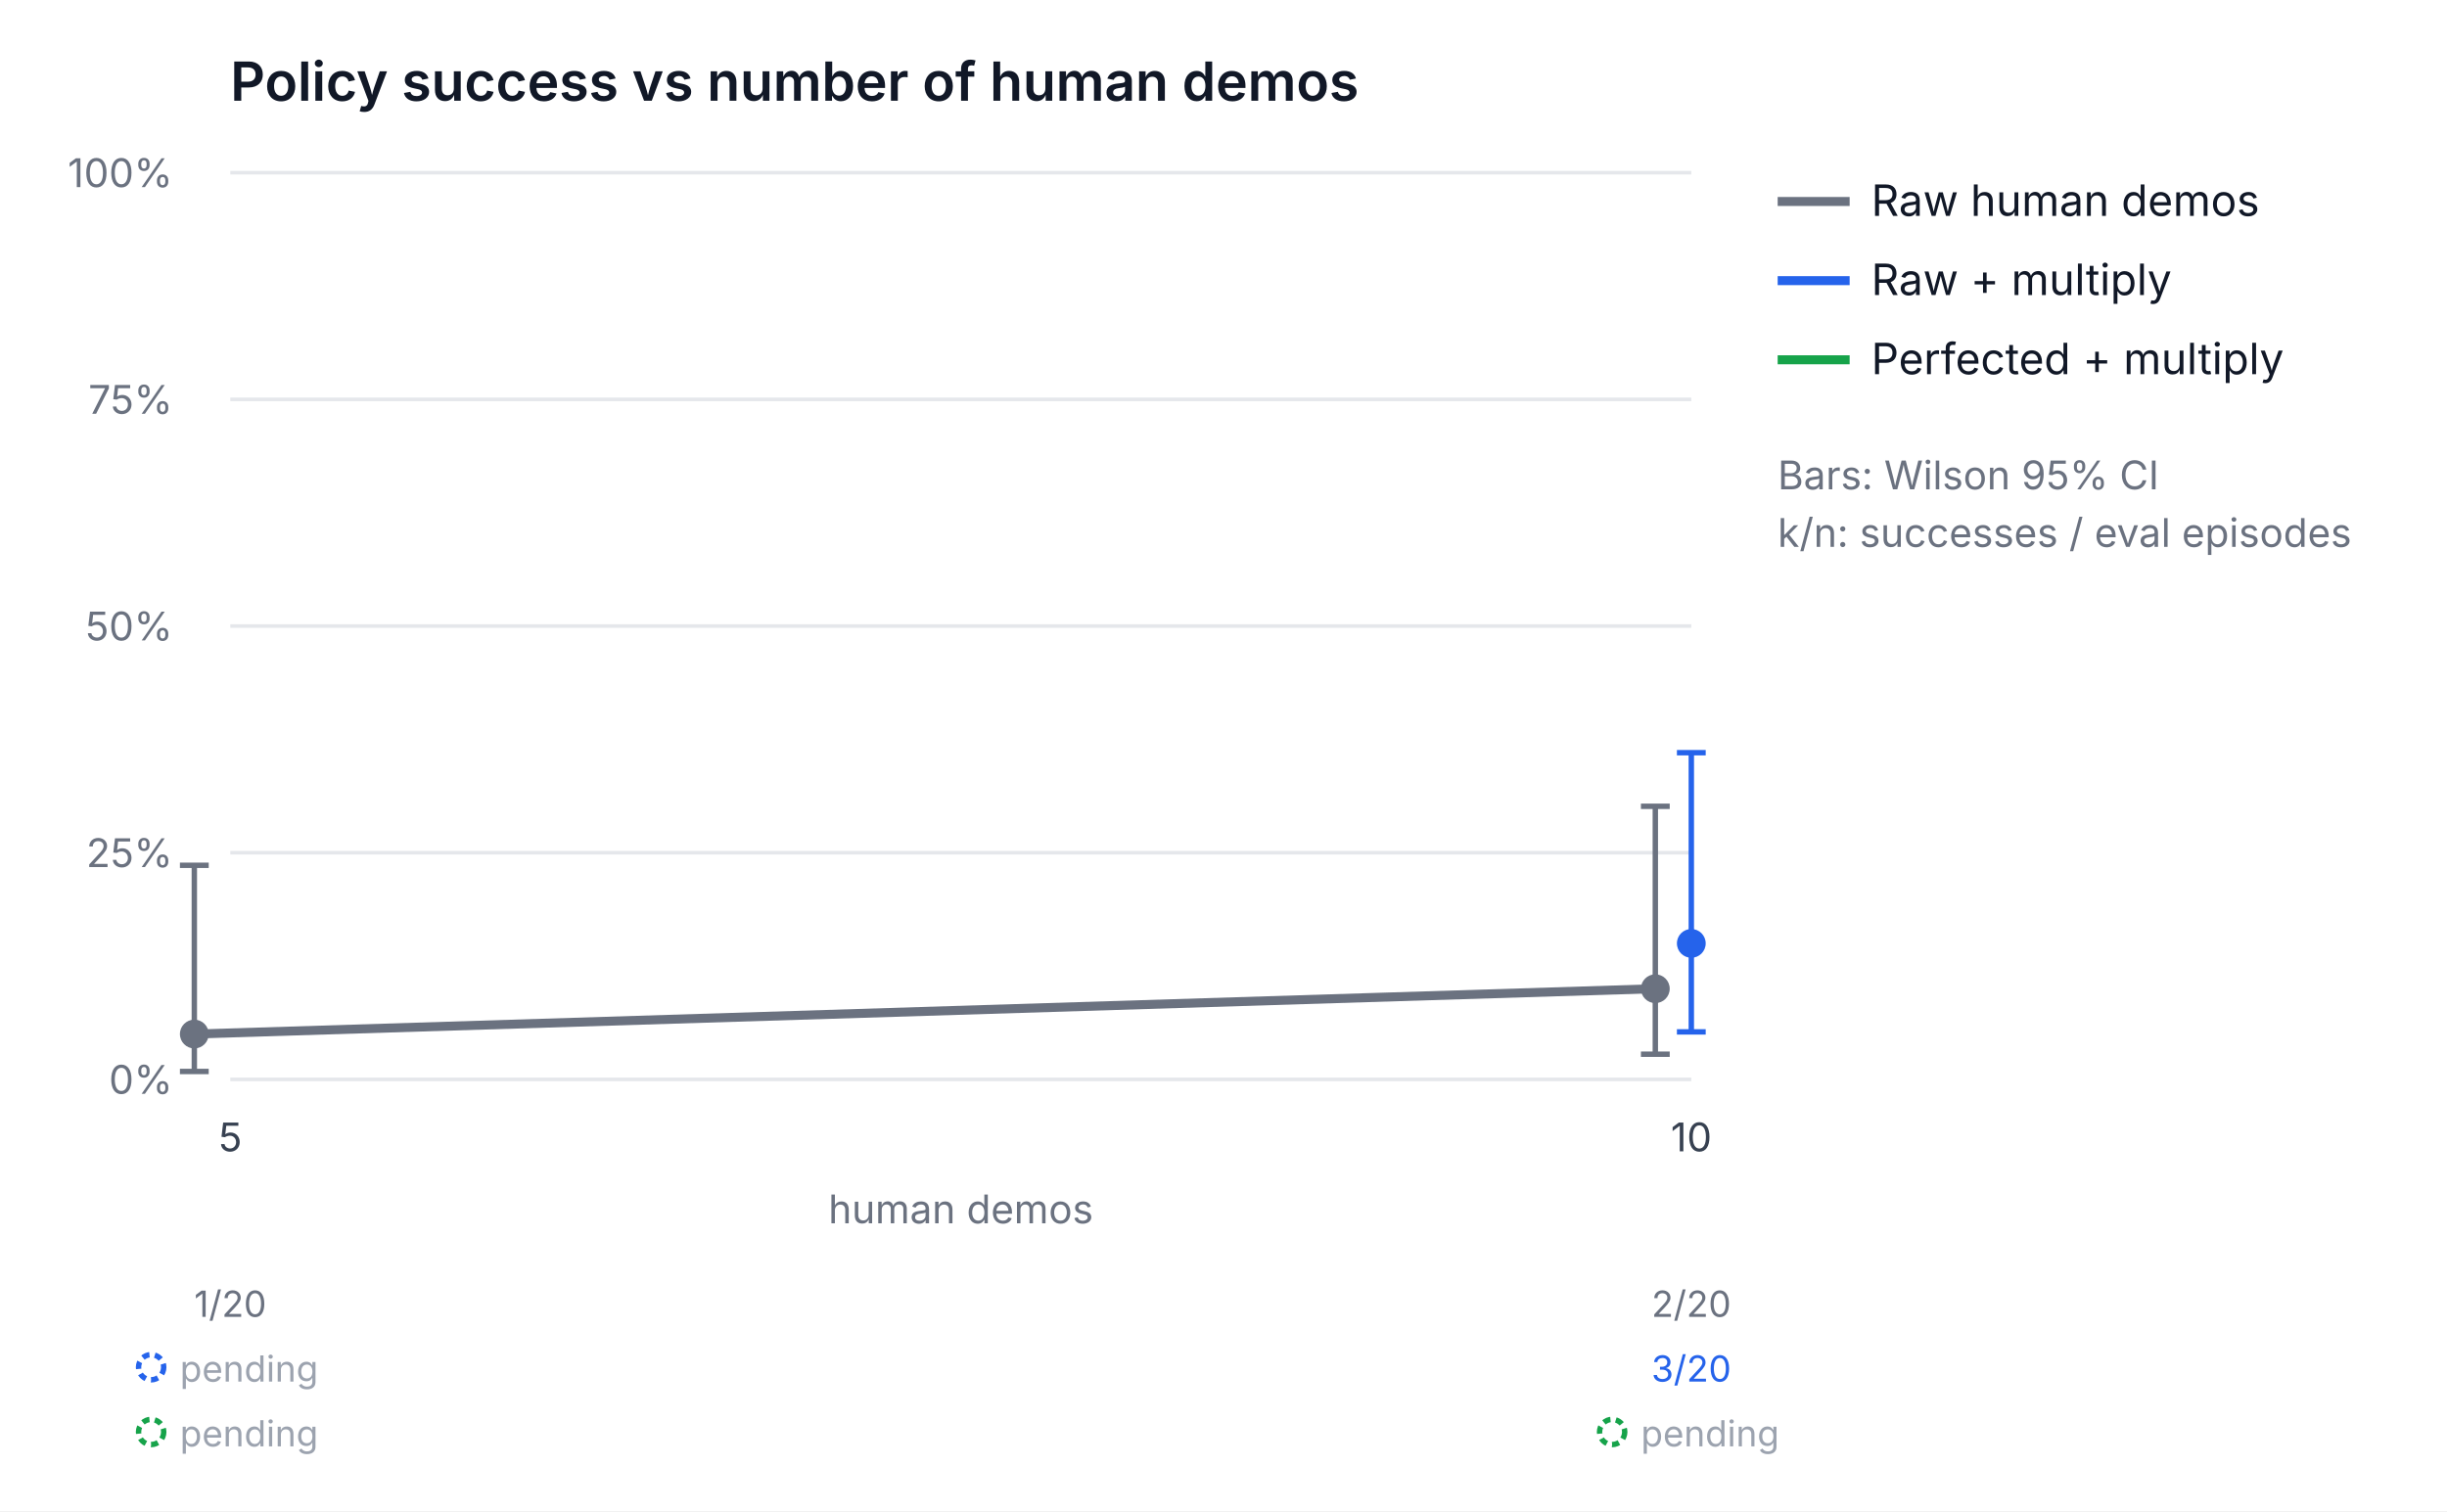
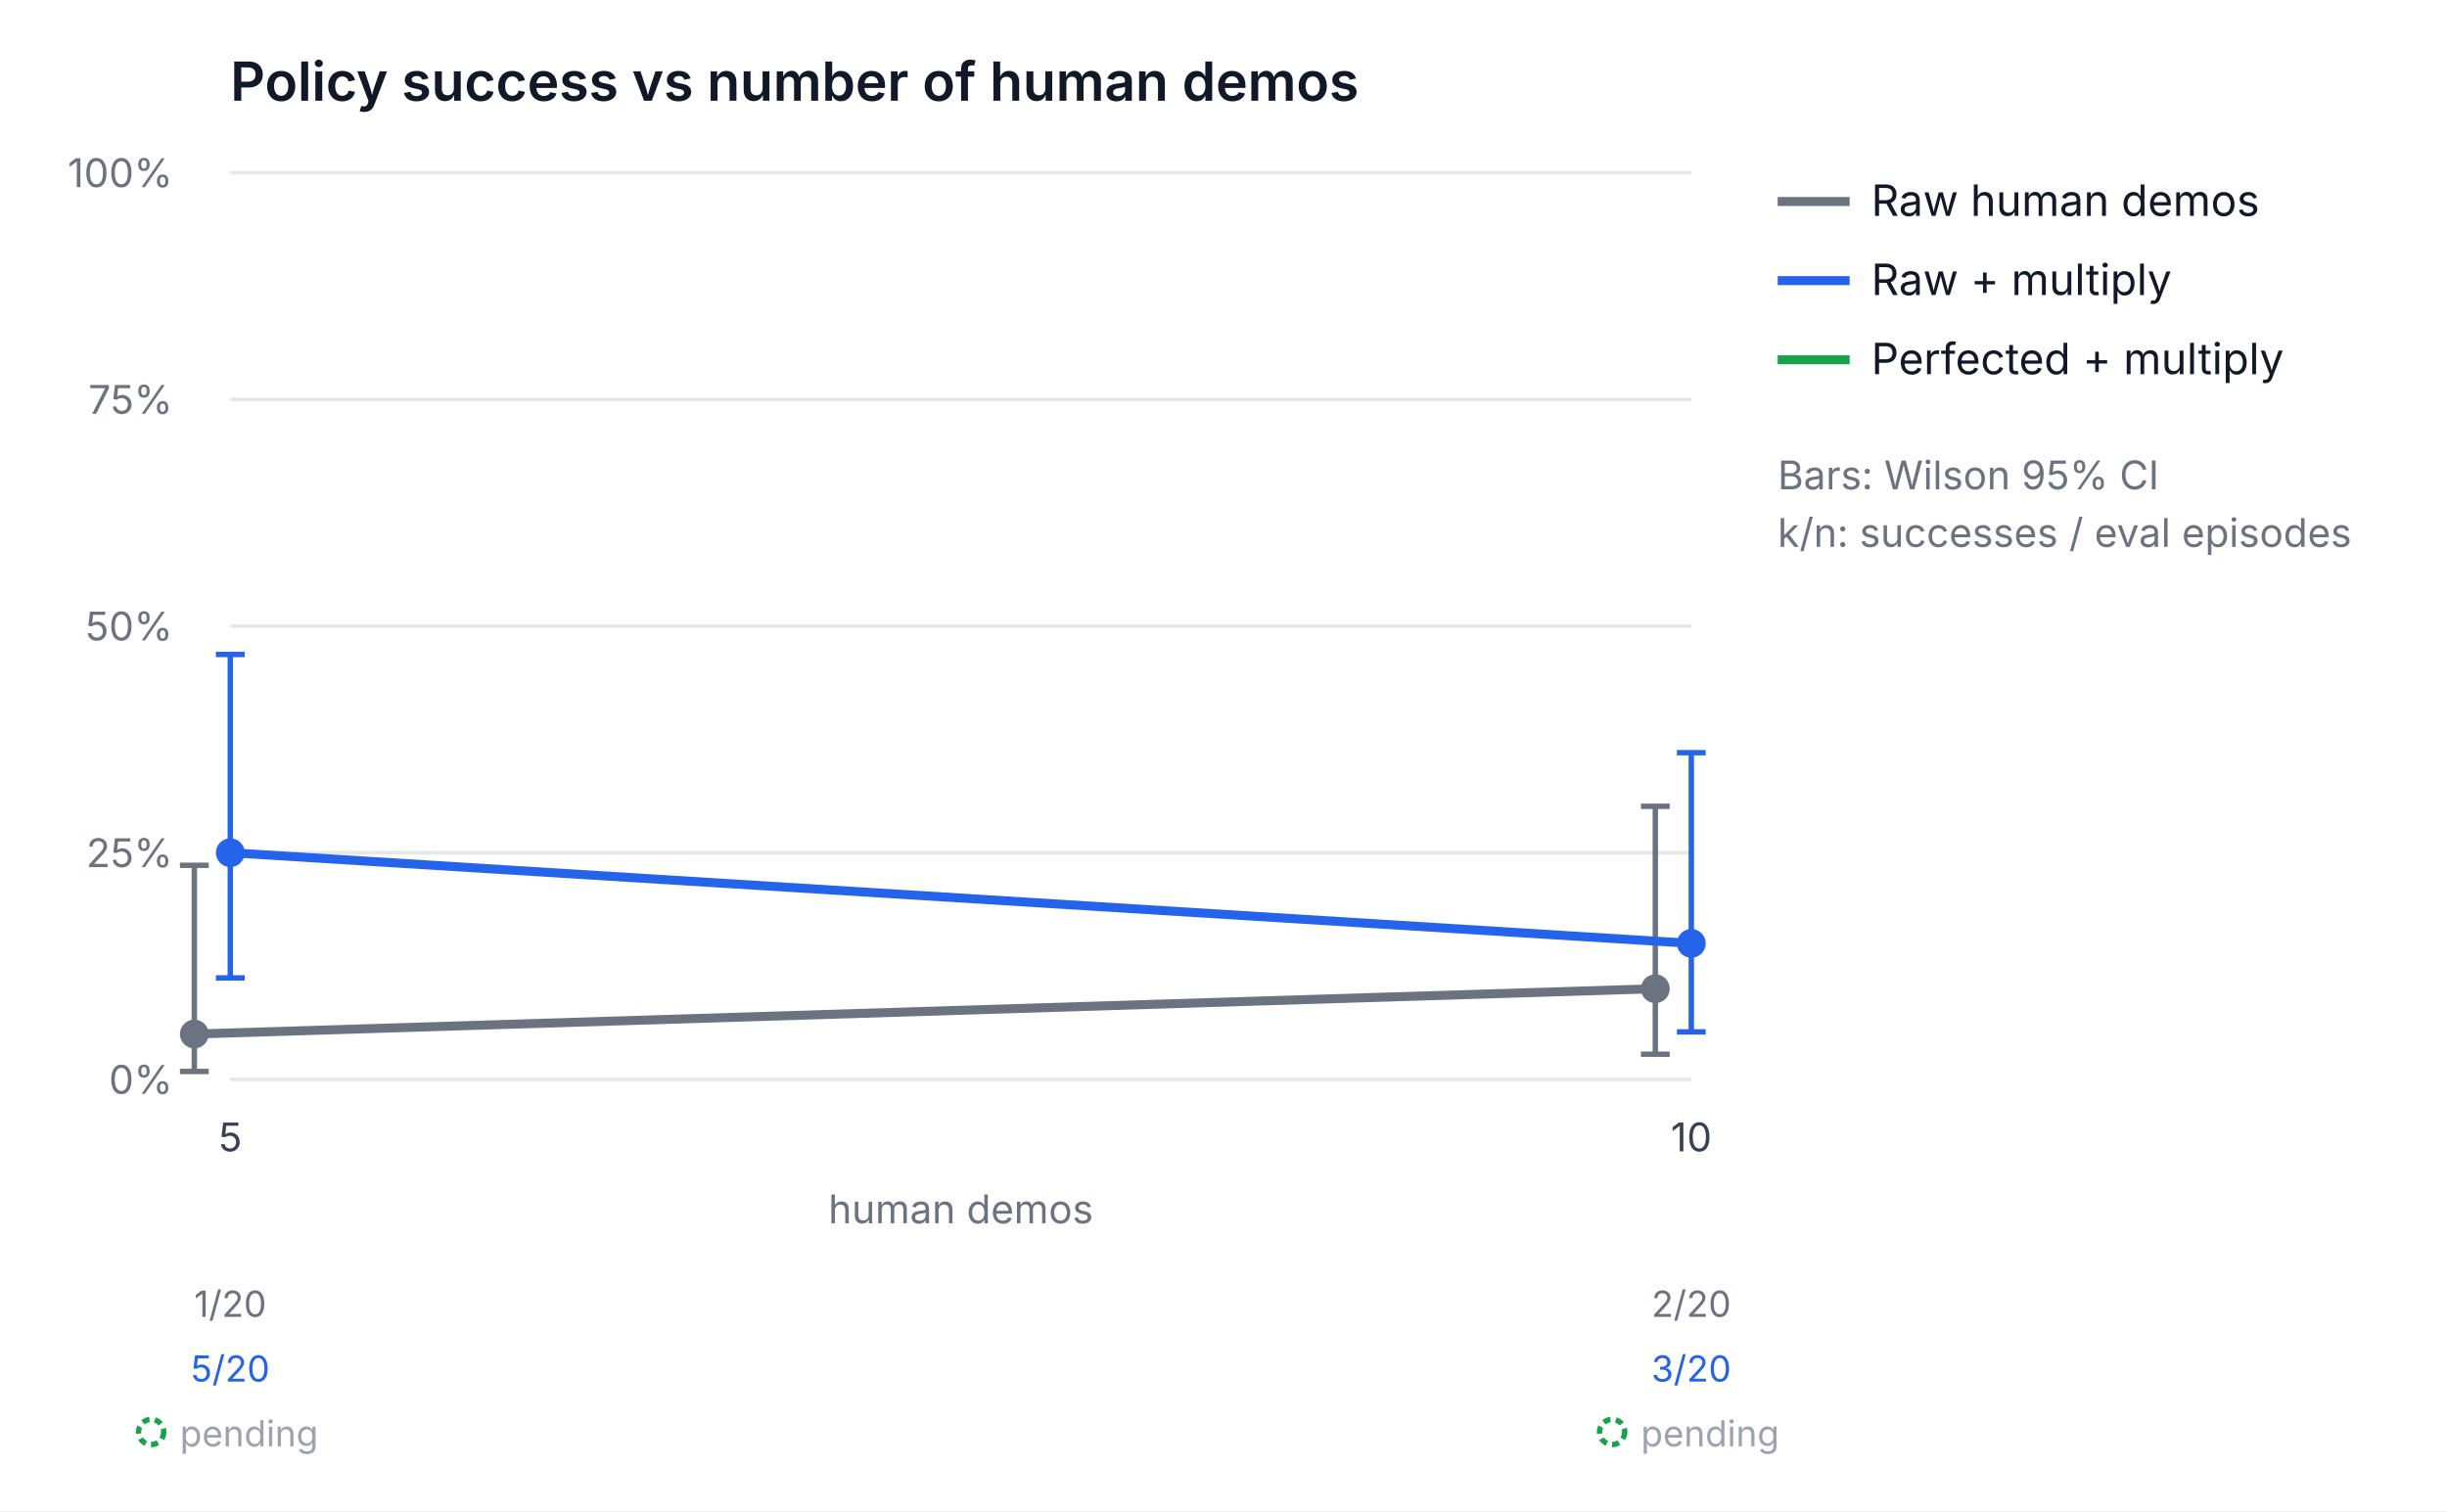
<svg xmlns="http://www.w3.org/2000/svg" viewBox="0 0 680 420" width="680" height="420" role="img" aria-labelledby="t" font-family="system-ui, -apple-system, 'Segoe UI', sans-serif">
  <rect x="0" y="0" width="680" height="420" fill="#ffffff" />
  <text x="64.0" y="28.0" font-size="15" text-anchor="start" fill="#111827" font-weight="600">Policy success vs number of human demos</text>
  <line class="grid" x1="64" x2="470" y1="300.0" y2="300.0" stroke="#e5e7eb" />
  <text x="48.0" y="304.0" font-size="11" text-anchor="end" fill="#6b7280">0%</text>
  <line class="grid" x1="64" x2="470" y1="237.0" y2="237.0" stroke="#e5e7eb" />
  <text x="48.0" y="241.0" font-size="11" text-anchor="end" fill="#6b7280">25%</text>
  <line class="grid" x1="64" x2="470" y1="174.0" y2="174.0" stroke="#e5e7eb" />
  <text x="48.0" y="178.0" font-size="11" text-anchor="end" fill="#6b7280">50%</text>
  <line class="grid" x1="64" x2="470" y1="111.0" y2="111.0" stroke="#e5e7eb" />
  <text x="48.0" y="115.0" font-size="11" text-anchor="end" fill="#6b7280">75%</text>
  <line class="grid" x1="64" x2="470" y1="48.0" y2="48.0" stroke="#e5e7eb" />
  <text x="48.0" y="52.0" font-size="11" text-anchor="end" fill="#6b7280">100%</text>
  <text x="64.0" y="320.0" font-size="11" text-anchor="middle" fill="#374151">5</text>
  <text x="470.0" y="320.0" font-size="11" text-anchor="middle" fill="#374151">10</text>
  <text x="267.0" y="340.0" font-size="11" text-anchor="middle" fill="#6b7280">human demos</text>
  <polyline class="series" points="54.0,287.4 460.0,274.8" fill="none" stroke="#6b7280" stroke-width="2.5" />
  <line class="ci" x1="54.0" x2="54.0" y1="240.5" y2="297.8" stroke="#6b7280" stroke-width="1.5" />
  <line class="ci-cap" x1="50.0" x2="58.0" y1="240.5" y2="240.5" stroke="#6b7280" stroke-width="1.5" />
  <line class="ci-cap" x1="50.0" x2="58.0" y1="297.8" y2="297.8" stroke="#6b7280" stroke-width="1.5" />
  <text x="64.0" y="366.0" font-size="10" text-anchor="middle" fill="#6b7280" class="count">1/20</text>
  <circle class="point" cx="54.0" cy="287.4" r="4" fill="#6b7280" />
  <line class="ci" x1="460.0" x2="460.0" y1="224.1" y2="293.0" stroke="#6b7280" stroke-width="1.5" />
  <line class="ci-cap" x1="456.0" x2="464.0" y1="224.1" y2="224.1" stroke="#6b7280" stroke-width="1.5" />
  <line class="ci-cap" x1="456.0" x2="464.0" y1="293.0" y2="293.0" stroke="#6b7280" stroke-width="1.5" />
  <text x="470.0" y="366.0" font-size="10" text-anchor="middle" fill="#6b7280" class="count">2/20</text>
  <circle class="point" cx="460.0" cy="274.8" r="4" fill="#6b7280" />
  <line x1="494" x2="514" y1="56.0" y2="56.0" stroke="#6b7280" stroke-width="2.5" />
  <text x="520.0" y="60.0" font-size="12" text-anchor="start" fill="#111827">Raw human demos</text>
-   <g class="pending">
-     <circle cx="42.0" cy="380.0" r="3.5" fill="none" stroke="#2563eb" stroke-width="1.5" stroke-dasharray="2 1.5" />
-     <text x="50.0" y="384.0" font-size="10" text-anchor="start" fill="#9ca3af">pending</text>
-   </g>
+   <polyline class="series" points="64.0,237.0 470.0,262.2" fill="none" stroke="#2563eb" stroke-width="2.5" />
+   <line class="ci" x1="64.0" x2="64.0" y1="181.9" y2="271.8" stroke="#2563eb" stroke-width="1.5" />
+   <line class="ci-cap" x1="60.0" x2="68.0" y1="181.9" y2="181.9" stroke="#2563eb" stroke-width="1.5" />
+   <line class="ci-cap" x1="60.0" x2="68.0" y1="271.8" y2="271.8" stroke="#2563eb" stroke-width="1.5" />
+   <text x="64.0" y="384.0" font-size="10" text-anchor="middle" fill="#2563eb" class="count">5/20</text>
+   <circle class="point" cx="64.0" cy="237.0" r="4" fill="#2563eb" />
  <line class="ci" x1="470.0" x2="470.0" y1="209.2" y2="286.8" stroke="#2563eb" stroke-width="1.5" />
  <line class="ci-cap" x1="466.0" x2="474.0" y1="209.2" y2="209.2" stroke="#2563eb" stroke-width="1.5" />
  <line class="ci-cap" x1="466.0" x2="474.0" y1="286.8" y2="286.8" stroke="#2563eb" stroke-width="1.5" />
  <text x="470.0" y="384.0" font-size="10" text-anchor="middle" fill="#2563eb" class="count">3/20</text>
  <circle class="point" cx="470.0" cy="262.2" r="4" fill="#2563eb" />
  <line x1="494" x2="514" y1="78.0" y2="78.0" stroke="#2563eb" stroke-width="2.5" />
  <text x="520.0" y="82.0" font-size="12" text-anchor="start" fill="#111827">Raw + multiply</text>
  <g class="pending">
    <circle cx="42.0" cy="398.0" r="3.5" fill="none" stroke="#16a34a" stroke-width="1.5" stroke-dasharray="2 1.5" />
    <text x="50.0" y="402.0" font-size="10" text-anchor="start" fill="#9ca3af">pending</text>
  </g>
  <g class="pending">
    <circle cx="448.0" cy="398.0" r="3.5" fill="none" stroke="#16a34a" stroke-width="1.5" stroke-dasharray="2 1.5" />
    <text x="456.0" y="402.0" font-size="10" text-anchor="start" fill="#9ca3af">pending</text>
  </g>
  <line x1="494" x2="514" y1="100.0" y2="100.0" stroke="#16a34a" stroke-width="2.5" />
  <text x="520.0" y="104.0" font-size="12" text-anchor="start" fill="#111827">Perfected + multiply</text>
  <text x="494.0" y="136.0" font-size="11" text-anchor="start" fill="#6b7280">Bars: Wilson 95% CI</text>
  <text x="494.0" y="152.0" font-size="11" text-anchor="start" fill="#6b7280">k/n: successes / eval episodes</text>
</svg>
